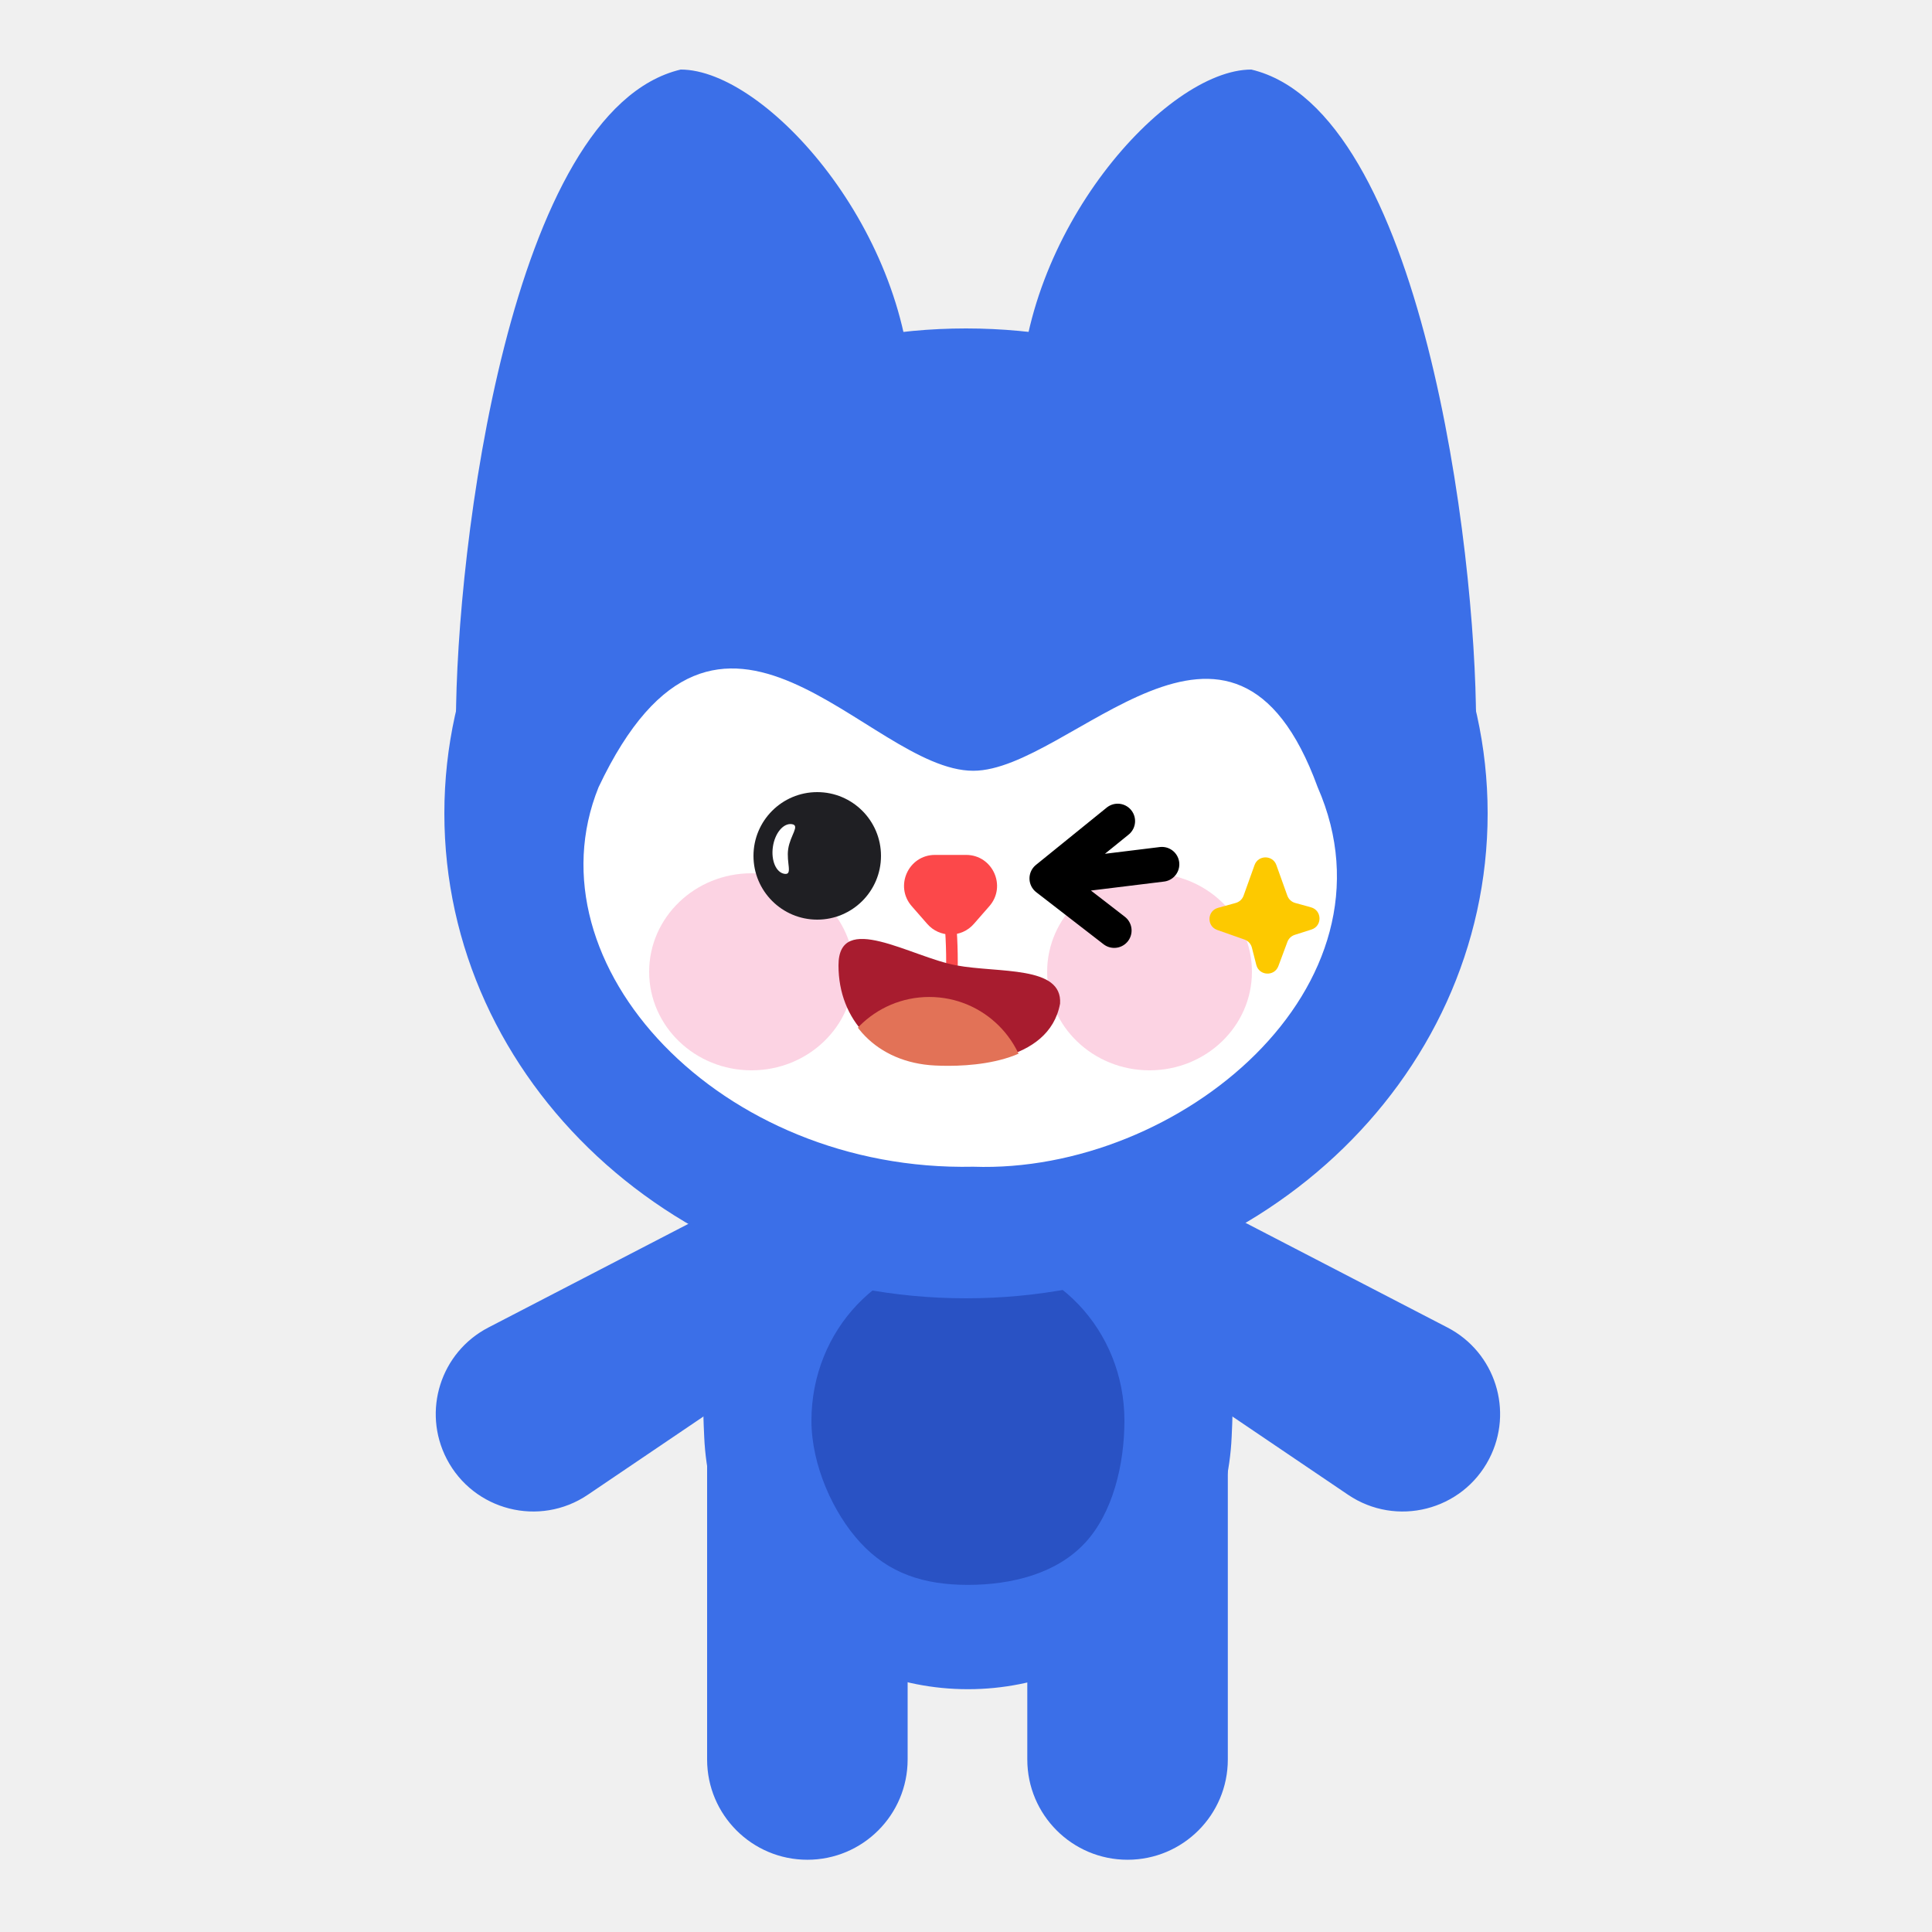
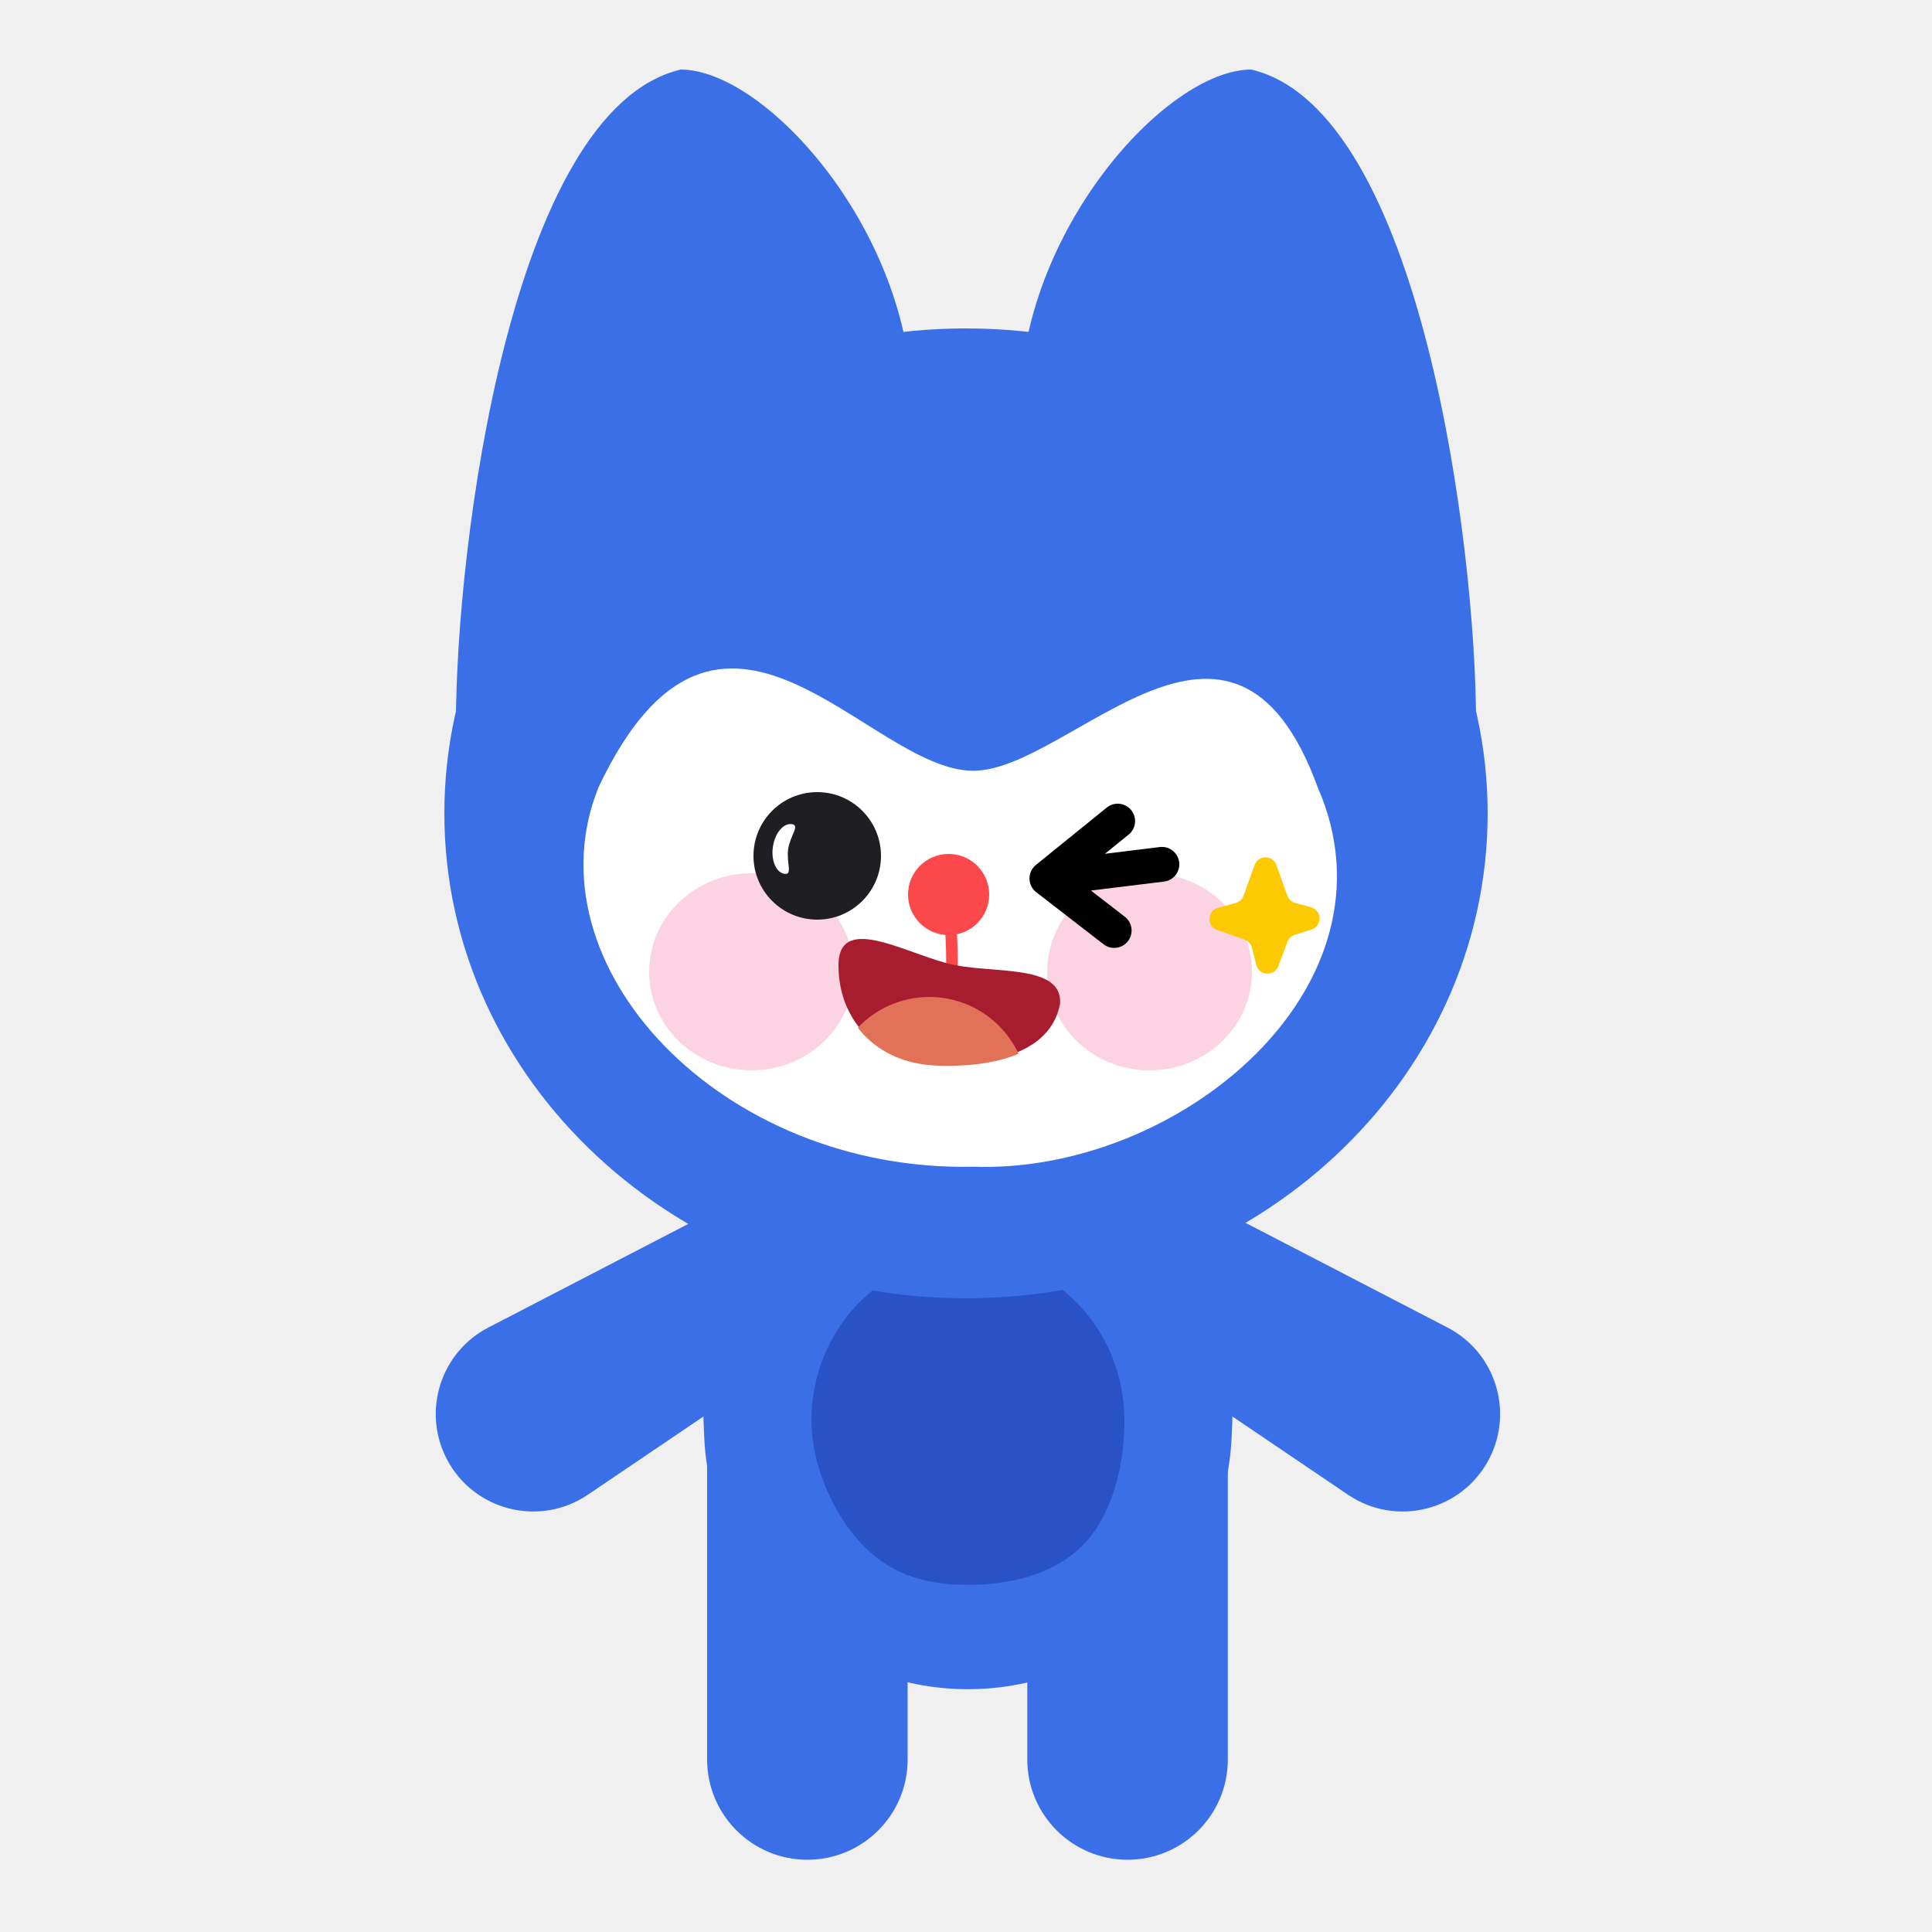
<svg xmlns="http://www.w3.org/2000/svg" width="500" height="500" viewBox="0 0 500 500" fill="none">
  <path d="M115.605 377.557C109.196 365.191 114.025 349.97 126.391 343.561L203.805 303.438C215.993 297.121 230.994 301.88 237.311 314.068C244.28 327.514 237.707 344.014 223.401 348.985L197.857 357.861C193.893 359.239 190.126 361.127 186.651 363.479L152.129 386.839C139.63 395.297 122.55 390.956 115.605 377.557Z" fill="#3B6FE8" />
  <path d="M385.395 377.557C391.804 365.191 386.975 349.97 374.609 343.561L297.195 303.438C285.007 297.121 270.006 301.88 263.689 314.068C256.72 327.514 263.293 344.014 277.599 348.985L303.143 357.861C307.107 359.239 310.874 361.127 314.349 363.479L348.871 386.839C361.37 395.297 378.45 390.956 385.395 377.557Z" fill="#3B6FE8" />
-   <path d="M183 378.35H196.895C217.881 378.35 234.895 395.364 234.895 416.35V455.355C234.895 469.686 223.278 481.303 208.947 481.303V481.303C194.617 481.303 183 469.686 183 455.355V378.35Z" fill="#3B6FE8" />
-   <path d="M317.759 378.35H303.864C282.877 378.35 265.864 395.364 265.864 416.35V455.355C265.864 469.686 277.481 481.303 291.811 481.303V481.303C306.142 481.303 317.759 469.686 317.759 455.355V378.35Z" fill="#3B6FE8" />
+   <path d="M183 378.35H196.895C217.881 378.35 234.895 395.364 234.895 416.35V455.355C234.895 469.686 223.278 481.303 208.947 481.303C194.617 481.303 183 469.686 183 455.355V378.35Z" fill="#3B6FE8" />
+   <path d="M317.759 378.35H303.864C282.877 378.35 265.864 395.364 265.864 416.35V455.355C265.864 469.686 277.481 481.303 291.811 481.303C306.142 481.303 317.759 469.686 317.759 455.355V378.35Z" fill="#3B6FE8" />
  <path d="M182.108 368.598C180.414 329.659 211.525 297.165 250.5 297.165C289.475 297.165 320.586 329.659 318.892 368.598L318.752 371.819C317.162 408.359 287.075 437.165 250.5 437.165C213.925 437.165 183.838 408.359 182.248 371.819L182.108 368.598Z" fill="#3B6FE8" />
  <path d="M291 367.665C291 379.148 287.926 391.577 280.875 399.225C273.512 407.211 261.926 410.165 250.5 410.165C239.074 410.165 230.019 407.211 222.656 399.225C215.605 391.577 210 379.148 210 367.665C210 344.193 228.132 325.165 250.5 325.165C272.868 325.165 291 344.193 291 367.665Z" fill="#2952C4" />
  <path d="M236 105C236 149.735 233.606 272.5 211.427 272.5C189.248 272.5 118 231.735 118 187C118 142.265 132 28.5 176.158 18C198.336 18 236 60.265 236 105Z" fill="#3B6FE8" />
  <path d="M264 105C264 149.735 266.394 272.5 288.573 272.5C310.752 272.5 382 231.735 382 187C382 142.265 368 28.5 323.842 18C301.664 18 264 60.265 264 105Z" fill="#3B6FE8" />
  <path d="M385 210.5C385 279.812 324.558 336 250 336C175.442 336 115 279.812 115 210.5C115 141.188 175.442 85 250 85C324.558 85 385 141.188 385 210.5Z" fill="#3B6FE8" />
  <path d="M341.011 203.73C363.581 255.219 305.295 303.81 251.88 301.948C186.395 303.345 136.351 249.667 154.908 203.73C186.395 137.165 224.5 199.474 251.88 199.474C277 199.474 318.923 143.216 341.011 203.73Z" fill="white" />
  <ellipse opacity="0.46" cx="297.5" cy="251.5" rx="26.5" ry="25.5" fill="#F89FC2" />
  <ellipse opacity="0.46" cx="194.5" cy="251.5" rx="26.5" ry="25.5" fill="#F89FC2" />
  <path d="M246 239.5C246.667 247.333 246.9 265 242.5 273" stroke="#FC484A" stroke-width="3" />
-   <path d="M239.979 239.117C243.166 242.76 248.834 242.76 252.021 239.117L256.045 234.517C260.57 229.344 256.896 221.25 250.023 221.25H241.977C235.104 221.25 231.43 229.344 235.955 234.517L239.979 239.117Z" fill="#FC484A" />
+   <path d="M256 231.5C256 237.299 251.299 242 245.5 242C239.701 242 235 237.299 235 231.5C235 225.701 239.701 221 245.5 221C251.299 221 256 225.701 256 231.5Z" fill="#FC484A" />
  <path d="M274.347 259.736C271.483 275.243 250 275.639 241.955 275.243C227 274.508 217 264.086 217 249.84C217 235.594 235.792 247.679 247.509 249.84C258.494 251.866 274.983 249.84 274.347 259.736Z" fill="#A81C2F" />
  <mask id="mask0_40_285" style="mask-type:alpha" maskUnits="userSpaceOnUse" x="217" y="243" width="58" height="33">
    <path d="M274.347 260.244C271.483 275.751 250 276.147 241.955 275.751C227 275.016 217 264.594 217 250.348C217 236.102 235.792 248.187 247.509 250.348C258.494 252.374 274.983 250.348 274.347 260.244Z" fill="#A81C2F" />
  </mask>
  <g mask="url(#mask0_40_285)">
    <circle cx="240.5" cy="283.516" r="25.5" fill="#E27257" />
  </g>
  <path d="M324.676 223.878C325.626 221.227 329.374 221.227 330.324 223.878L333.164 231.801C333.494 232.719 334.249 233.42 335.189 233.68L339.289 234.814C342.164 235.609 342.243 239.657 339.401 240.563L335.079 241.943C334.202 242.223 333.502 242.89 333.18 243.753L330.847 250.017C329.82 252.772 325.856 252.56 325.129 249.712L323.988 245.244C323.74 244.273 323.023 243.49 322.077 243.157L315.018 240.673C312.247 239.698 312.383 235.735 315.214 234.952L319.811 233.68C320.751 233.42 321.506 232.719 321.836 231.801L324.676 223.878Z" fill="#FDC900" />
  <path d="M300.706 223.683C289.198 225.096 279.56 226.279 270.929 227.339M270.929 227.339L289.257 212.495M270.929 227.339L288.354 240.816" stroke="black" stroke-width="9" stroke-linecap="round" stroke-linejoin="round" />
  <circle cx="211.5" cy="221.5" r="16.5" fill="#1F1F23" />
  <path d="M203.984 219.72C203.46 223.272 205.221 226.473 203.035 226.151C200.85 225.828 199.503 222.688 200.027 219.136C200.55 215.585 202.747 212.967 204.932 213.29C207.118 213.612 204.508 216.169 203.984 219.72Z" fill="white" />
</svg>
